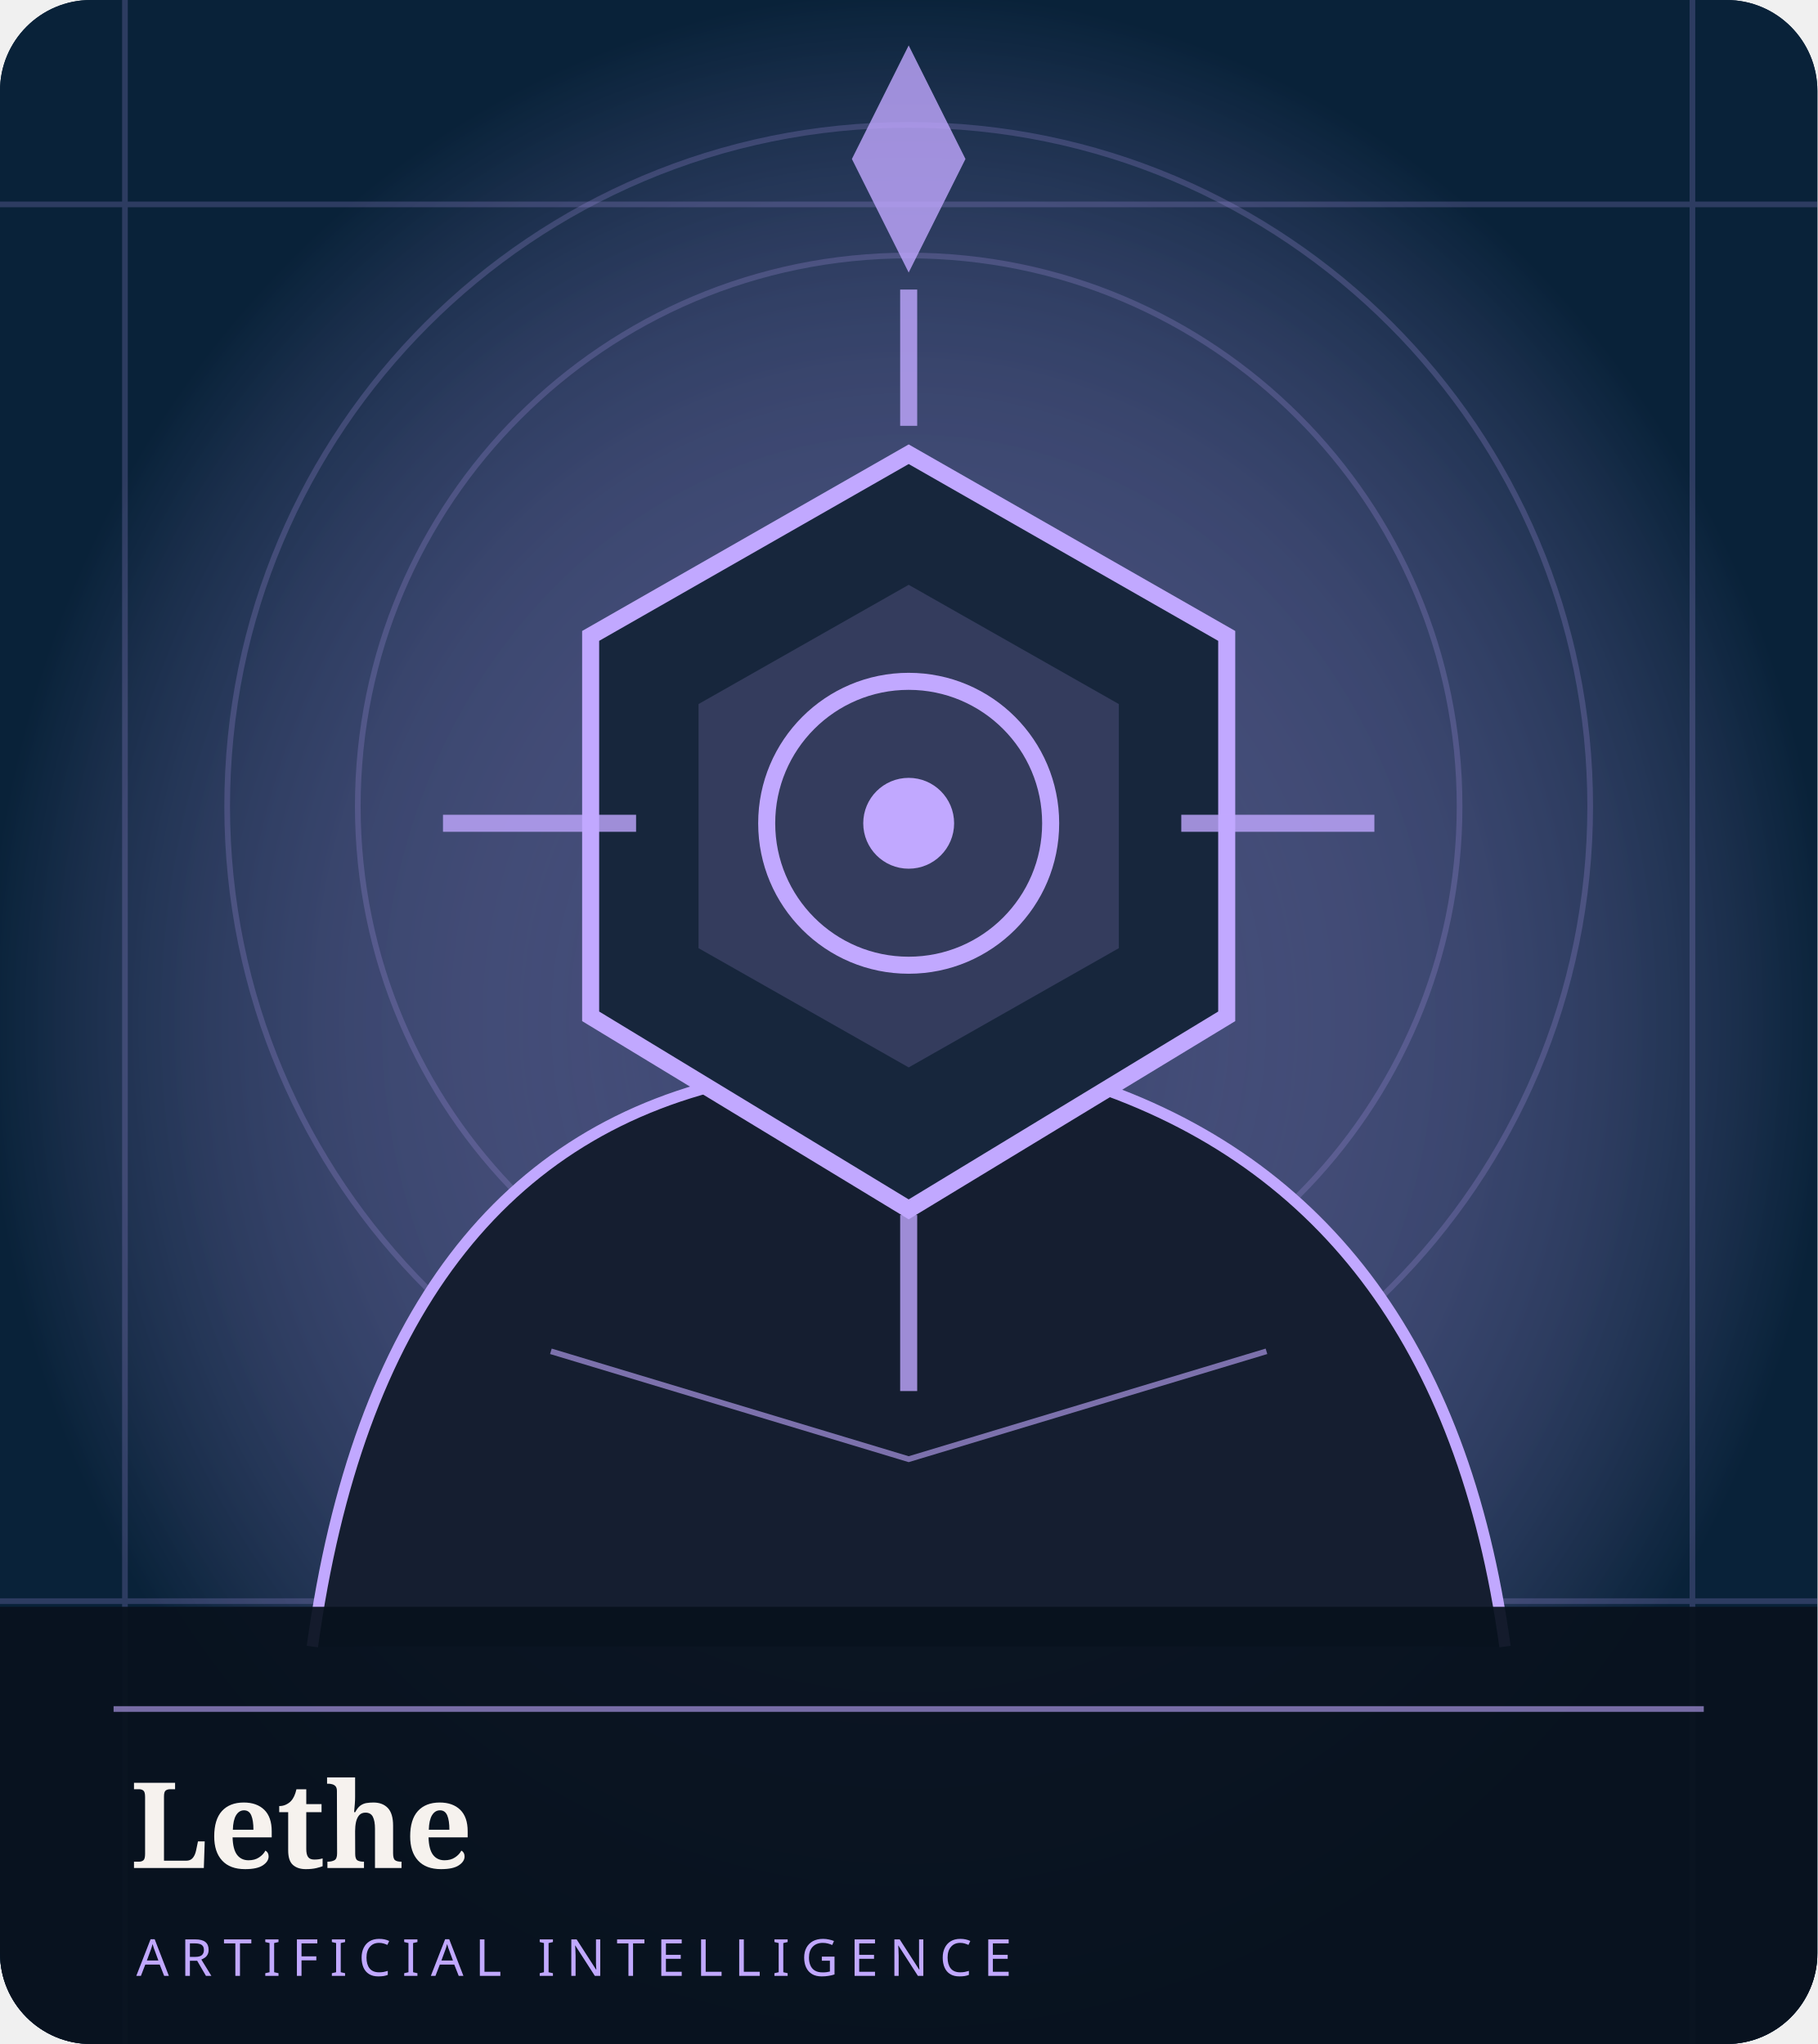
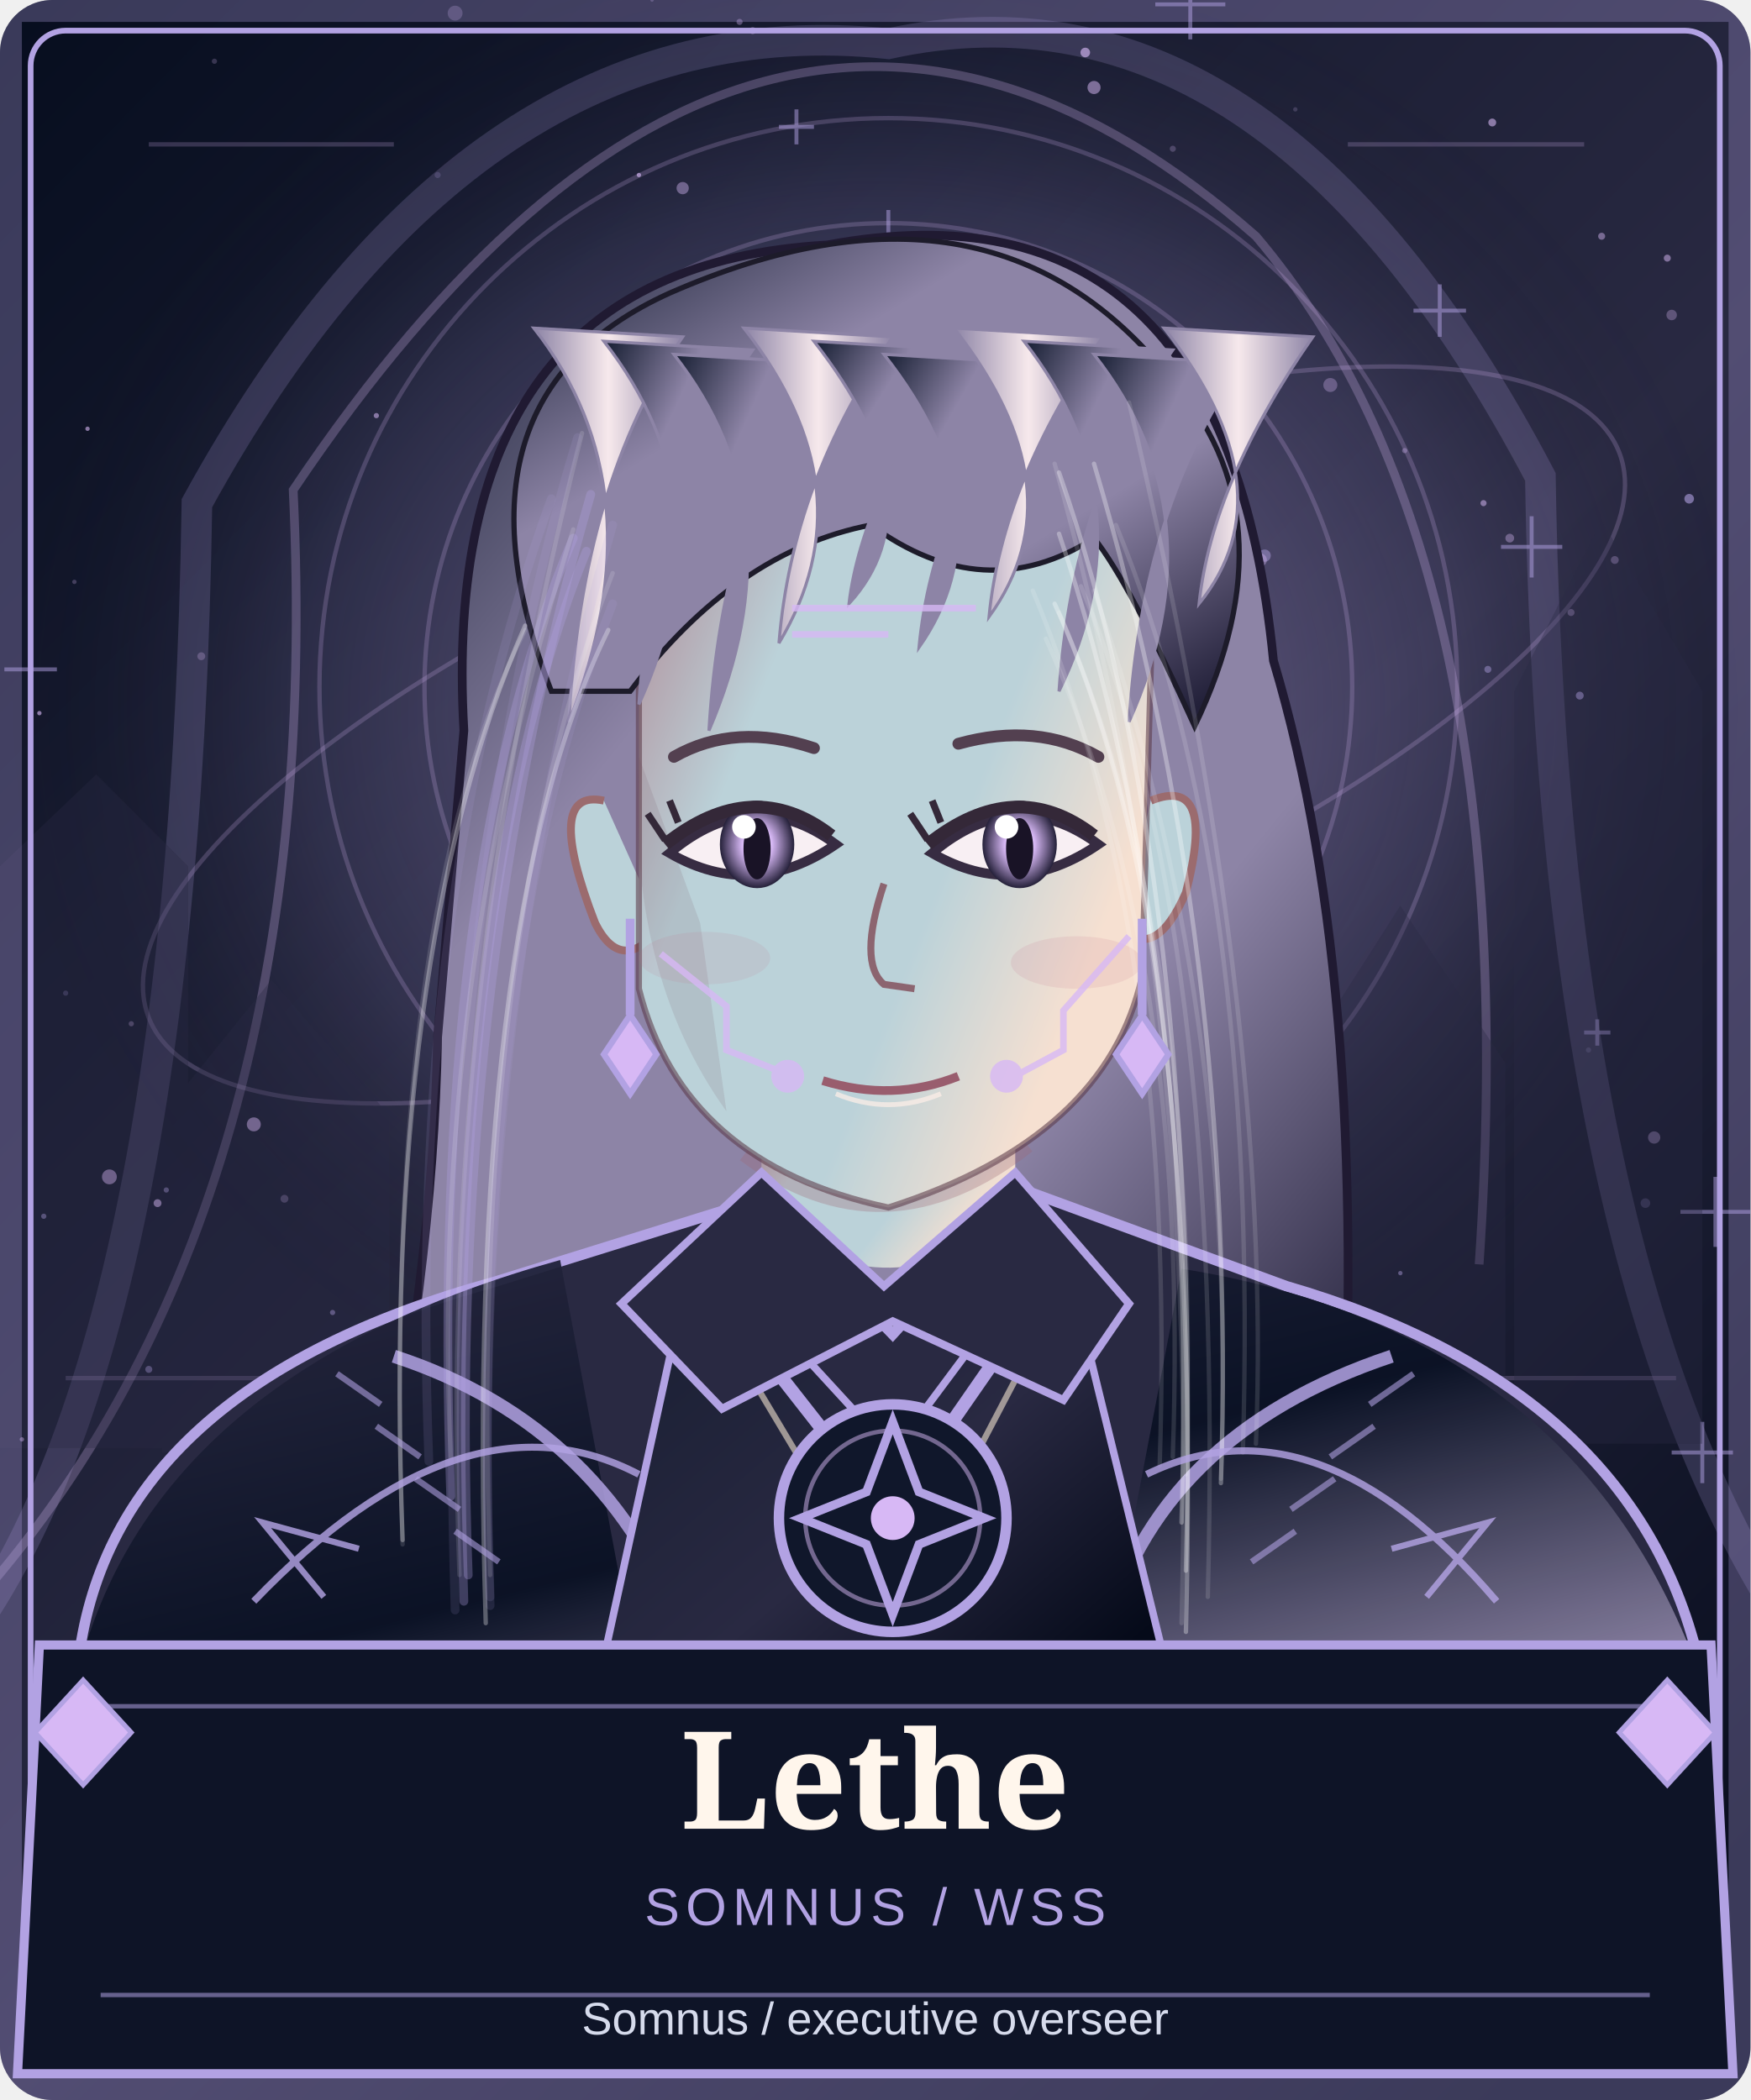
- <svg xmlns="http://www.w3.org/2000/svg" viewBox="0 0 320 360" role="img" aria-labelledby="t d">
+ <svg xmlns="http://www.w3.org/2000/svg" viewBox="0 0 400 480" role="img" aria-labelledby="title desc">
  <defs>
-     <radialGradient id="b">
-       <stop stop-color="#c1a8ff" stop-opacity=".21" />
-       <stop offset="1" stop-color="#092239" />
+     <linearGradient id="bg" x2=".85" y2="1">
+       <stop stop-color="#060d1e" />
+       <stop offset=".58" stop-color="#292942" />
+       <stop offset="1" stop-color="#090e1f" />
+     </linearGradient>
+     <radialGradient id="glow">
+       <stop stop-color="#d7b8f5" stop-opacity=".48" />
+       <stop offset=".65" stop-color="#b2a2e3" stop-opacity=".14" />
+       <stop offset="1" stop-opacity="0" />
    </radialGradient>
-     <clipPath id="clip">
-       <rect width="320" height="360" rx="16" />
+     <linearGradient id="hair" x2=".9" y2="1">
+       <stop stop-color="#151d31" />
+       <stop offset=".34" stop-color="#8d84a6" />
+       <stop offset=".7" stop-color="#8d84a6" />
+       <stop offset="1" stop-color="#222039" />
+     </linearGradient>
+     <linearGradient id="hairshine">
+       <stop stop-color="#8d84a6" />
+       <stop offset=".5" stop-color="#f7e9ec" />
+       <stop offset="1" stop-color="#8d84a6" />
+     </linearGradient>
+     <linearGradient id="skin" x2=".95" y2=".6">
+       <stop stop-color="#ad7784" />
+       <stop offset=".36" stop-color="#bbd2d9" />
+       <stop offset=".73" stop-color="#bbd2d9" />
+       <stop offset="1" stop-color="#f6e0d1" />
+     </linearGradient>
+     <radialGradient id="iris">
+       <stop stop-color="#f5f4fb" />
+       <stop offset=".4" stop-color="#d7b8f5" />
+       <stop offset="1" stop-color="#242039" />
+     </radialGradient>
+     <linearGradient id="cape" x2="1" y2="1">
+       <stop stop-color="#292942" />
+       <stop offset=".55" stop-color="#0a1124" />
+       <stop offset="1" stop-color="#8d84a6" />
+     </linearGradient>
+     <linearGradient id="coat" x2="1" y2=".9">
+       <stop stop-color="#161d30" />
+       <stop offset=".6" stop-color="#292942" />
+       <stop offset="1" stop-color="#050a19" />
+     </linearGradient>
+     <clipPath id="frame">
+       <rect width="400" height="480" rx="12" />
    </clipPath>
  </defs>
-   <g clip-path="url(#clip)">
-     <rect width="320" height="360" fill="#092239" />
-     <rect width="320" height="360" fill="url(#b)" />
-     <g stroke="#c1a8ff" stroke-opacity=".20" fill="none">
-       <circle cx="160" cy="142" r="120" />
-       <circle cx="160" cy="142" r="97" />
-       <path d="M0 36 H320 M0 282 H320 M22 0 V360 M298 0 V360" />
-     </g>
-     <path d="M160 8 L170 28 160 48 150 28Z" fill="#c1a8ff" opacity=".8" />
-     <g>
-       <path d="M55 290 Q67 203 131 190 L189 190 Q254 210 265 290" fill="#151e30" stroke="#c1a8ff" stroke-width="2" />
-       <path d="M160 80 L216 112 216 179 160 213 104 179 104 112Z" fill="#17263c" stroke="#c1a8ff" stroke-width="3" />
-       <path d="M160 103 L197 124 197 167 160 188 123 167 123 124Z" fill="#c1a8ff" opacity=".17" />
-       <circle cx="160" cy="145" r="25" fill="none" stroke="#c1a8ff" stroke-width="3" />
-       <circle cx="160" cy="145" r="8" fill="#c1a8ff" />
-       <path d="M112 145 H78 M208 145 H242 M160 75 V51 M160 214 V245" stroke="#c1a8ff" stroke-width="3" opacity=".8" />
-       <path d="M97 238 L160 257 223 238" stroke="#c1a8ff" fill="none" opacity=".6" />
-     </g>
-     <rect x="0" y="283" width="320" height="77" fill="#07111d" opacity=".93" />
-     <path d="M20 301 H300" stroke="#c1a8ff" opacity=".6" />
-     <text x="23" y="329" fill="#f6f2ee" font-family="Georgia,serif" font-size="21" font-weight="bold">Lethe</text>
-     <text x="24" y="348" fill="#c1a8ff" font-family="sans-serif" font-size="9" letter-spacing="2">ARTIFICIAL INTELLIGENCE</text>
+   <g clip-path="url(#frame)">
+     <rect width="400" height="480" fill="url(#bg)" />
+     <ellipse cx="201" cy="162" rx="200" ry="179" fill="url(#glow)" />
+     <path d="M-13 381Q42 315 45 115Q108 0 203 10Q290-9 352 109Q355 302 416 382" fill="none" stroke="#b2a2e3" stroke-width="7" stroke-opacity=".2" />
+     <path d="M-10 371Q75 280 67 112Q173-46 287 54Q349 127 338 289" fill="none" stroke="#d7b8f5" stroke-width="2" stroke-opacity=".26" />
+     <g fill="none" stroke="#d7b8f5" stroke-opacity=".21">
+       <circle cx="203" cy="157" r="130" />
+       <circle cx="203" cy="157" r="106" />
+       <ellipse cx="202" cy="168" rx="180" ry="58" transform="rotate(-21 202 168)" />
+       <path d="M15 315h87M295 315h88M34 33h56M308 33h54" />
+     </g>
+     <circle cx="340" cy="153" r="0.8" fill="#b2a2e3" opacity="0.44" />
+     <circle cx="116" cy="319" r="1.1" fill="#d7b8f5" opacity="0.57" />
+     <circle cx="172" cy="7" r="0.8" fill="#d7b8f5" opacity="0.36" />
+     <circle cx="228" cy="71" r="0.8" fill="#d7b8f5" opacity="0.29" />
+     <circle cx="192" cy="105" r="0.6" fill="#b2a2e3" opacity="0.33" />
+     <circle cx="304" cy="226" r="0.6" fill="#d7b8f5" opacity="0.36" />
+     <circle cx="382" cy="72" r="1.2" fill="#d7b8f5" opacity="0.31" />
+     <circle cx="65" cy="274" r="0.9" fill="#d7b8f5" opacity="0.31" />
+     <circle cx="15" cy="227" r="0.6" fill="#b2a2e3" opacity="0.28" />
+     <circle cx="183" cy="211" r="0.8" fill="#d7b8f5" opacity="0.39" />
+     <circle cx="104" cy="3" r="1.7" fill="#d7b8f5" opacity="0.24" />
+     <circle cx="299" cy="368" r="1.4" fill="#d7b8f5" opacity="0.59" />
+     <circle cx="386" cy="114" r="1.1" fill="#b2a2e3" opacity="0.59" />
+     <circle cx="359" cy="140" r="0.8" fill="#d7b8f5" opacity="0.38" />
+     <circle cx="25" cy="269" r="1.7" fill="#d7b8f5" opacity="0.62" />
+     <circle cx="86" cy="95" r="0.6" fill="#d7b8f5" opacity="0.55" />
+     <circle cx="38" cy="272" r="0.6" fill="#b2a2e3" opacity="0.52" />
+     <circle cx="169" cy="5" r="0.7" fill="#d7b8f5" opacity="0.35" />
+     <circle cx="250" cy="20" r="1.5" fill="#d7b8f5" opacity="0.51" />
+     <circle cx="378" cy="260" r="1.4" fill="#d7b8f5" opacity="0.39" />
+     <circle cx="376" cy="275" r="1.1" fill="#b2a2e3" opacity="0.23" />
+     <circle cx="209" cy="315" r="1.4" fill="#d7b8f5" opacity="0.45" />
+     <circle cx="20" cy="98" r="0.5" fill="#d7b8f5" opacity="0.60" />
+     <circle cx="46" cy="150" r="0.9" fill="#d7b8f5" opacity="0.26" />
+     <circle cx="10" cy="278" r="0.6" fill="#b2a2e3" opacity="0.57" />
+     <circle cx="58" cy="257" r="1.6" fill="#d7b8f5" opacity="0.66" />
+     <circle cx="244" cy="72" r="1.1" fill="#d7b8f5" opacity="0.73" />
+     <circle cx="9" cy="163" r="0.5" fill="#d7b8f5" opacity="0.62" />
+     <circle cx="76" cy="300" r="0.6" fill="#b2a2e3" opacity="0.62" />
+     <circle cx="5" cy="329" r="0.5" fill="#d7b8f5" opacity="0.62" />
+     <circle cx="17" cy="133" r="0.5" fill="#d7b8f5" opacity="0.25" />
+     <circle cx="155" cy="345" r="1.6" fill="#d7b8f5" opacity="0.33" />
+     <circle cx="363" cy="240" r="0.6" fill="#b2a2e3" opacity="0.21" />
+     <circle cx="369" cy="128" r="0.9" fill="#d7b8f5" opacity="0.41" />
+     <circle cx="351" cy="365" r="1.0" fill="#d7b8f5" opacity="0.50" />
+     <circle cx="268" cy="34" r="0.7" fill="#d7b8f5" opacity="0.24" />
+     <circle cx="236" cy="280" r="1.6" fill="#b2a2e3" opacity="0.21" />
+     <circle cx="30" cy="234" r="0.6" fill="#d7b8f5" opacity="0.36" />
+     <circle cx="296" cy="25" r="0.5" fill="#d7b8f5" opacity="0.19" />
+     <circle cx="153" cy="127" r="1.4" fill="#d7b8f5" opacity="0.24" />
+     <circle cx="361" cy="159" r="0.9" fill="#b2a2e3" opacity="0.66" />
+     <circle cx="149" cy="0" r="0.4" fill="#d7b8f5" opacity="0.25" />
+     <circle cx="267" cy="178" r="1.4" fill="#d7b8f5" opacity="0.63" />
+     <circle cx="160" cy="114" r="1.7" fill="#d7b8f5" opacity="0.61" />
+     <circle cx="34" cy="313" r="0.8" fill="#b2a2e3" opacity="0.52" />
+     <circle cx="298" cy="180" r="0.9" fill="#d7b8f5" opacity="0.70" />
+     <circle cx="170" cy="362" r="1.3" fill="#d7b8f5" opacity="0.57" />
+     <circle cx="112" cy="346" r="1.2" fill="#d7b8f5" opacity="0.21" />
+     <circle cx="100" cy="40" r="0.7" fill="#b2a2e3" opacity="0.19" />
+     <circle cx="180" cy="350" r="1.4" fill="#d7b8f5" opacity="0.22" />
+     <circle cx="321" cy="103" r="0.6" fill="#d7b8f5" opacity="0.34" />
+     <circle cx="225" cy="186" r="1.4" fill="#d7b8f5" opacity="0.57" />
+     <circle cx="281" cy="128" r="0.6" fill="#b2a2e3" opacity="0.70" />
+     <circle cx="156" cy="43" r="1.4" fill="#d7b8f5" opacity="0.42" />
+     <circle cx="381" cy="59" r="0.8" fill="#d7b8f5" opacity="0.51" />
+     <circle cx="36" cy="275" r="0.9" fill="#d7b8f5" opacity="0.71" />
+     <circle cx="104" cy="270" r="0.8" fill="#b2a2e3" opacity="0.19" />
+     <circle cx="171" cy="267" r="1.6" fill="#d7b8f5" opacity="0.31" />
+     <circle cx="271" cy="176" r="0.5" fill="#d7b8f5" opacity="0.57" />
+     <circle cx="129" cy="316" r="0.8" fill="#d7b8f5" opacity="0.24" />
+     <circle cx="219" cy="207" r="0.8" fill="#b2a2e3" opacity="0.24" />
+     <circle cx="279" cy="171" r="1.1" fill="#d7b8f5" opacity="0.44" />
+     <circle cx="304" cy="88" r="1.6" fill="#d7b8f5" opacity="0.32" />
+     <circle cx="259" cy="216" r="1.5" fill="#d7b8f5" opacity="0.19" />
+     <circle cx="131" cy="121" r="1.1" fill="#b2a2e3" opacity="0.18" />
+     <circle cx="366" cy="54" r="0.8" fill="#d7b8f5" opacity="0.46" />
+     <circle cx="106" cy="254" r="1.4" fill="#d7b8f5" opacity="0.72" />
+     <circle cx="275" cy="110" r="1.5" fill="#d7b8f5" opacity="0.55" />
+     <circle cx="320" cy="291" r="0.5" fill="#b2a2e3" opacity="0.64" />
+     <circle cx="277" cy="266" r="1.0" fill="#d7b8f5" opacity="0.52" />
+     <circle cx="345" cy="123" r="1.0" fill="#d7b8f5" opacity="0.37" />
+     <circle cx="248" cy="12" r="1.1" fill="#d7b8f5" opacity="0.63" />
+     <circle cx="369" cy="363" r="1.4" fill="#b2a2e3" opacity="0.61" />
+     <circle cx="339" cy="115" r="0.7" fill="#d7b8f5" opacity="0.52" />
+     <circle cx="49" cy="14" r="0.6" fill="#d7b8f5" opacity="0.22" />
+     <circle cx="193" cy="208" r="0.4" fill="#d7b8f5" opacity="0.42" />
+     <circle cx="289" cy="127" r="1.4" fill="#b2a2e3" opacity="0.45" />
+     <circle cx="288" cy="128" r="1.5" fill="#d7b8f5" opacity="0.37" />
+     <circle cx="341" cy="28" r="0.9" fill="#d7b8f5" opacity="0.58" />
+     <circle cx="199" cy="164" r="0.8" fill="#d7b8f5" opacity="0.38" />
+     <circle cx="239" cy="280" r="0.9" fill="#b2a2e3" opacity="0.60" />
+     <circle cx="193" cy="207" r="0.8" fill="#d7b8f5" opacity="0.32" />
+     <circle cx="152" cy="68" r="1.3" fill="#d7b8f5" opacity="0.28" />
+     <circle cx="146" cy="40" r="0.5" fill="#d7b8f5" opacity="0.64" />
+     <circle cx="260" cy="214" r="1.7" fill="#b2a2e3" opacity="0.20" />
+     <path d="M182 25v8m-4 -4h8" stroke="#b2a2e3" stroke-width=".9" opacity=".5" />
+     <path d="M389 325v14m-7 -7h14" stroke="#b2a2e3" stroke-width=".9" opacity=".5" />
+     <path d="M350 118v14m-7 -7h14" stroke="#b2a2e3" stroke-width=".9" opacity=".5" />
+     <path d="M365 233v6m-3 -3h6" stroke="#b2a2e3" stroke-width=".9" opacity=".5" />
+     <path d="M392 269v16m-8 -8h16" stroke="#b2a2e3" stroke-width=".9" opacity=".5" />
+     <path d="M7 147v12m-6 -6h12" stroke="#b2a2e3" stroke-width=".9" opacity=".5" />
+     <path d="M303 328v16m-8 -8h16" stroke="#b2a2e3" stroke-width=".9" opacity=".5" />
+     <path d="M113 318v12m-6 -6h12" stroke="#b2a2e3" stroke-width=".9" opacity=".5" />
+     <path d="M329 65v12m-6 -6h12" stroke="#b2a2e3" stroke-width=".9" opacity=".5" />
+     <path d="M272 -7v16m-8 -8h16" stroke="#b2a2e3" stroke-width=".9" opacity=".5" />
+     <path d="M203 48v18m-9 -9h18" stroke="#b2a2e3" stroke-width=".9" opacity=".5" />
+     <path d="M367 352v16m-8 -8h16" stroke="#b2a2e3" stroke-width=".9" opacity=".5" />
+     <g fill="#292942" opacity=".34">
+       <path d="M0 331V198L22 177L43 198V331M346 330V158L366 119L389 158V330M37 332v-77l25-31 27 31v77M297 331v-88l23-36 24 36v88" />
+     </g>
+     <path d="M106 167Q100 61 189 56Q280 39 291 151Q314 228 306 351Q268 322 253 289Q220 356 200 346Q156 367 143 304Q109 368 85 357Q99 292 100 237Z" fill="url(#hair)" stroke="#201a32" stroke-width="2" />
+     <path d="M18 379Q26 317 113 293L174 274L204 305L234 272L294 294Q373 317 388 379Z" fill="#292942" stroke="#b2a2e3" stroke-width="2.4" />
+     <path d="M19 378Q38 313 128 288L145 379Z M387 379Q358 304 270 290L253 379Z" fill="url(#cape)" opacity=".95" />
+     <path d="M90 310Q139 326 157 375M318 310Q264 328 252 375" fill="none" stroke="#b2a2e3" stroke-width="3" opacity=".85" />
+     <path d="M138 379L159 283L204 332L242 281L266 379Z" fill="url(#coat)" stroke="#b2a2e3" stroke-width="1.7" />
+     <path d="M156 286L203 346L246 284" fill="none" stroke="#b2a2e3" stroke-width="3" />
+     <path d="M164 302L204 369L239 302" fill="none" stroke="#f8e9d4" stroke-opacity=".58" stroke-width="1.4" />
+     <path d="M174 242V279Q204 301 232 278V242Z" fill="url(#skin)" />
+     <path d="M170 264Q202 288 235 262" fill="none" stroke="#9d6673" stroke-opacity=".3" stroke-width="3" />
+     <path d="M138 183Q124 180 136 211Q142 223 151 212M263 183Q278 177 271 204Q264 220 256 212" fill="#bbd2d9" stroke="#9b6b6e" stroke-width="1.8" />
+     <path d="M146 141Q148 94 201 87Q262 92 263 152L261 223Q253 260 203 276Q156 266 146 226Z" fill="url(#skin)" stroke="#5a3946" stroke-opacity=".57" stroke-width="1.4" />
+     <path d="M146 173Q143 222 166 254L160 211Z" fill="#6b4253" opacity=".13" />
+     <ellipse cx="161" cy="219" rx="15" ry="6" fill="#be607e" opacity=".11" />
+     <ellipse cx="246" cy="220" rx="15" ry="6" fill="#be607e" opacity=".12" />
+     <path d="M154 173Q168 165 186 171M219 170Q237 165 251 173" fill="none" stroke="#534050" stroke-width="2.7" stroke-linecap="round" />
+     <path d="M153 195Q172 179 191 193Q172 206 153 195Z" fill="#f8eff3" stroke="#372c42" stroke-width="2.2" />
+     <ellipse cx="173" cy="193" rx="8.5" ry="10" fill="url(#iris)" />
+     <ellipse cx="173" cy="194" rx="3.1" ry="7" fill="#191326" />
+     <circle cx="170" cy="189" r="2.7" fill="white" />
+     <path d="M152 193Q172 177 190 191" fill="none" stroke="#342838" stroke-width="2.9" />
+     <path d="M152 192l-4-6M155 188l-2-5" stroke="#342838" stroke-width="1.6" />
+     <path d="M213 195Q232 179 251 193Q232 206 213 195Z" fill="#f8eff3" stroke="#372c42" stroke-width="2.2" />
+     <ellipse cx="233" cy="193" rx="8.5" ry="10" fill="url(#iris)" />
+     <ellipse cx="233" cy="194" rx="3.1" ry="7" fill="#191326" />
+     <circle cx="230" cy="189" r="2.7" fill="white" />
+     <path d="M212 193Q232 177 250 191" fill="none" stroke="#342838" stroke-width="2.9" />
+     <path d="M212 192l-4-6M215 188l-2-5" stroke="#342838" stroke-width="1.6" />
+     <path d="M202 202Q196 220 202 225L209 226" fill="none" stroke="#8c6570" stroke-width="1.6" />
+     <path d="M188 247Q204 252 219 246" fill="none" stroke="#995d6e" stroke-width="2" />
+     <path d="M191 250Q203 255 215 250" fill="none" stroke="#fff0e9" stroke-opacity=".7" stroke-width="1.1" />
+     <path d="M142 298L174 268L202 294L232 268L258 298L243 320L204 302L165 322Z" fill="#292942" stroke="#b2a2e3" stroke-width="1.8" />
+     <path d="M126 158Q100 91 153 67Q226 35 267 86Q296 118 273 166Q258 133 250 123Q225 139 199 120Q168 126 144 158Z" fill="url(#hair)" stroke="#1d1b2a" stroke-width="1.2" />
+     <path d="M122 75Q151 112 130 165Q133 110 156 77Z" fill="url(#hairshine)" stroke="#8d84a6" stroke-width=".7" />
+     <path d="M138 78Q167 115 146 161Q149 113 172 80Z" fill="url(#hair)" stroke="#8d84a6" stroke-width=".7" />
+     <path d="M154 81Q183 118 162 167Q165 116 188 83Z" fill="url(#hair)" stroke="#8d84a6" stroke-width=".7" />
+     <path d="M170 75Q199 112 178 147Q181 110 204 77Z" fill="url(#hairshine)" stroke="#8d84a6" stroke-width=".7" />
+     <path d="M186 78Q215 115 194 138Q197 113 220 80Z" fill="url(#hair)" stroke="#8d84a6" stroke-width=".7" />
+     <path d="M202 81Q231 118 210 148Q213 116 236 83Z" fill="url(#hair)" stroke="#8d84a6" stroke-width=".7" />
+     <path d="M218 75Q247 112 226 141Q229 110 252 77Z" fill="url(#hairshine)" stroke="#8d84a6" stroke-width=".7" />
+     <path d="M234 78Q263 115 242 158Q245 113 268 80Z" fill="url(#hair)" stroke="#8d84a6" stroke-width=".7" />
+     <path d="M250 81Q279 118 258 165Q261 116 284 83Z" fill="url(#hair)" stroke="#8d84a6" stroke-width=".7" />
+     <path d="M266 75Q295 112 274 138Q277 110 300 77Z" fill="url(#hairshine)" stroke="#8d84a6" stroke-width=".7" />
+     <path d="M131 123Q98 200 103 342" fill="none" stroke="#b2a2e3" stroke-opacity=".31" stroke-width="2" stroke-linecap="round" />
+     <path d="M255 120Q288 200 284 332" fill="none" stroke="#ffffff" stroke-opacity=".13" stroke-width="1" stroke-linecap="round" />
+     <path d="M133 99Q100 228 105 360" fill="none" stroke="#ffffff" stroke-opacity=".13" stroke-width="1" stroke-linecap="round" />
+     <path d="M250 106Q283 217 279 339" fill="none" stroke="#ffffff" stroke-opacity=".31" stroke-width="1" stroke-linecap="round" />
+     <path d="M126 114Q93 204 98 334" fill="none" stroke="#b2a2e3" stroke-opacity=".13" stroke-width="2" stroke-linecap="round" />
+     <path d="M247 134Q280 212 276 365" fill="none" stroke="#ffffff" stroke-opacity=".13" stroke-width="1" stroke-linecap="round" />
+     <path d="M139 144Q106 211 111 371" fill="none" stroke="#ffffff" stroke-opacity=".31" stroke-width="1" stroke-linecap="round" />
+     <path d="M250 135Q283 230 279 338" fill="none" stroke="#ffffff" stroke-opacity=".13" stroke-width="1" stroke-linecap="round" />
+     <path d="M132 100Q99 208 104 368" fill="none" stroke="#b2a2e3" stroke-opacity=".13" stroke-width="2" stroke-linecap="round" />
+     <path d="M242 122Q275 219 271 373" fill="none" stroke="#ffffff" stroke-opacity=".31" stroke-width="1" stroke-linecap="round" />
+     <path d="M131 121Q98 226 103 333" fill="none" stroke="#ffffff" stroke-opacity=".13" stroke-width="1" stroke-linecap="round" />
+     <path d="M258 92Q291 232 287 330" fill="none" stroke="#ffffff" stroke-opacity=".13" stroke-width="1" stroke-linecap="round" />
+     <path d="M134 126Q101 207 106 366" fill="none" stroke="#b2a2e3" stroke-opacity=".31" stroke-width="2" stroke-linecap="round" />
+     <path d="M236 135Q269 214 265 335" fill="none" stroke="#ffffff" stroke-opacity=".13" stroke-width="1" stroke-linecap="round" />
+     <path d="M120 144Q87 210 92 353" fill="none" stroke="#ffffff" stroke-opacity=".13" stroke-width="1" stroke-linecap="round" />
+     <path d="M241 138Q274 210 270 348" fill="none" stroke="#ffffff" stroke-opacity=".31" stroke-width="1" stroke-linecap="round" />
+     <path d="M140 138Q107 221 112 365" fill="none" stroke="#b2a2e3" stroke-opacity=".13" stroke-width="2" stroke-linecap="round" />
+     <path d="M241 106Q274 223 270 371" fill="none" stroke="#ffffff" stroke-opacity=".13" stroke-width="1" stroke-linecap="round" />
+     <path d="M120 143Q87 218 92 352" fill="none" stroke="#ffffff" stroke-opacity=".31" stroke-width="1" stroke-linecap="round" />
+     <path d="M239 146Q272 219 268 333" fill="none" stroke="#ffffff" stroke-opacity=".13" stroke-width="1" stroke-linecap="round" />
+     <path d="M140 120Q107 234 112 367" fill="none" stroke="#b2a2e3" stroke-opacity=".13" stroke-width="2" stroke-linecap="round" />
+     <path d="M242 108Q275 202 271 359" fill="none" stroke="#ffffff" stroke-opacity=".31" stroke-width="1" stroke-linecap="round" />
+     <path d="M140 131Q107 215 112 360" fill="none" stroke="#ffffff" stroke-opacity=".13" stroke-width="1" stroke-linecap="round" />
+     <path d="M242 140Q275 215 271 337" fill="none" stroke="#ffffff" stroke-opacity=".13" stroke-width="1" stroke-linecap="round" />
+     <path d="M135 113Q102 227 107 360" fill="none" stroke="#b2a2e3" stroke-opacity=".31" stroke-width="2" stroke-linecap="round" />
+     <g fill="none" stroke="#d7b8f5" stroke-width="1.5" opacity=".8">
+       <path d="M151 218l15 12v10l15 6 M258 214l-15 17v9l-13 7M181 139h42M181 145h22" />
+       <circle cx="180" cy="246" r="3" fill="#d7b8f5" />
+       <circle cx="230" cy="246" r="3" fill="#d7b8f5" />
+     </g>
+     <path d="M144 210v22M261 210v22" stroke="#b2a2e3" stroke-width="2" />
+     <path d="M144 232l-6 9 6 9 6-9Z M261 232l-6 9 6 9 6-9Z" fill="#d7b8f5" stroke="#b2a2e3" stroke-width="1.4" />
+     <path d="M77 314l10 7" stroke="#b2a2e3" stroke-width="1.4" opacity=".58" />
+     <path d="M86 326l10 7" stroke="#b2a2e3" stroke-width="1.4" opacity=".58" />
+     <path d="M95 338l10 7" stroke="#b2a2e3" stroke-width="1.4" opacity=".58" />
+     <path d="M104 350l10 7" stroke="#b2a2e3" stroke-width="1.4" opacity=".58" />
+     <path d="M323 314l-10 7" stroke="#b2a2e3" stroke-width="1.4" opacity=".58" />
+     <path d="M314 326l-10 7" stroke="#b2a2e3" stroke-width="1.4" opacity=".58" />
+     <path d="M305 338l-10 7" stroke="#b2a2e3" stroke-width="1.4" opacity=".58" />
+     <path d="M296 350l-10 7" stroke="#b2a2e3" stroke-width="1.4" opacity=".58" />
+     <g transform="translate(204 347)">
+       <circle r="26" fill="#10172b" stroke="#b2a2e3" stroke-width="2.4" />
+       <circle r="20" fill="none" stroke="#d7b8f5" stroke-opacity=".5" />
+       <path d="M0-22L6-6L21 0L6 6L0 22L-6 6L-21 0L-6-6Z" fill="none" stroke="#b2a2e3" stroke-width="2" />
+       <circle r="5" fill="#d7b8f5" />
+     </g>
+     <g stroke="#b2a2e3" fill="none" opacity=".82">
+       <path d="M58 366Q106 316 146 337M342 366Q301 318 262 337" stroke-width="1.6" />
+       <path d="M74 365l-14-17 22 6M326 365l14-17-22 6" stroke-width="1.4" />
+     </g>
+     <rect width="400" height="480" fill="none" stroke="#b2a2e3" stroke-width="10" stroke-opacity=".3" />
+     <rect x="7" y="7" width="386" height="466" rx="8" fill="none" stroke="#b2a2e3" stroke-width="1.3" />
+     <path d="M9 376H391L396 474H4Z" fill="#0e1427" stroke="#b2a2e3" stroke-width="2.1" />
+     <path d="M23 390H377M23 456H377" stroke="#b2a2e3" stroke-width="1" opacity=".54" />
+     <path d="M19 384l11 12-11 12-11-12Z M381 384l11 12-11 12-11-12Z" fill="#d7b8f5" stroke="#b2a2e3" stroke-width="1.1" />
+     <text x="200" y="418" text-anchor="middle" font-family="Georgia,serif" font-size="31" font-weight="bold" fill="#fff6ec">Lethe</text>
+     <text x="200" y="440" text-anchor="middle" font-family="Arial,sans-serif" font-size="12" letter-spacing="1.4" fill="#b2a2e3">SOMNUS / WSS</text>
+     <text x="200" y="465" text-anchor="middle" font-family="Arial,sans-serif" font-size="10.4" fill="#d6dbec">Somnus / executive overseer</text>
  </g>
</svg>
